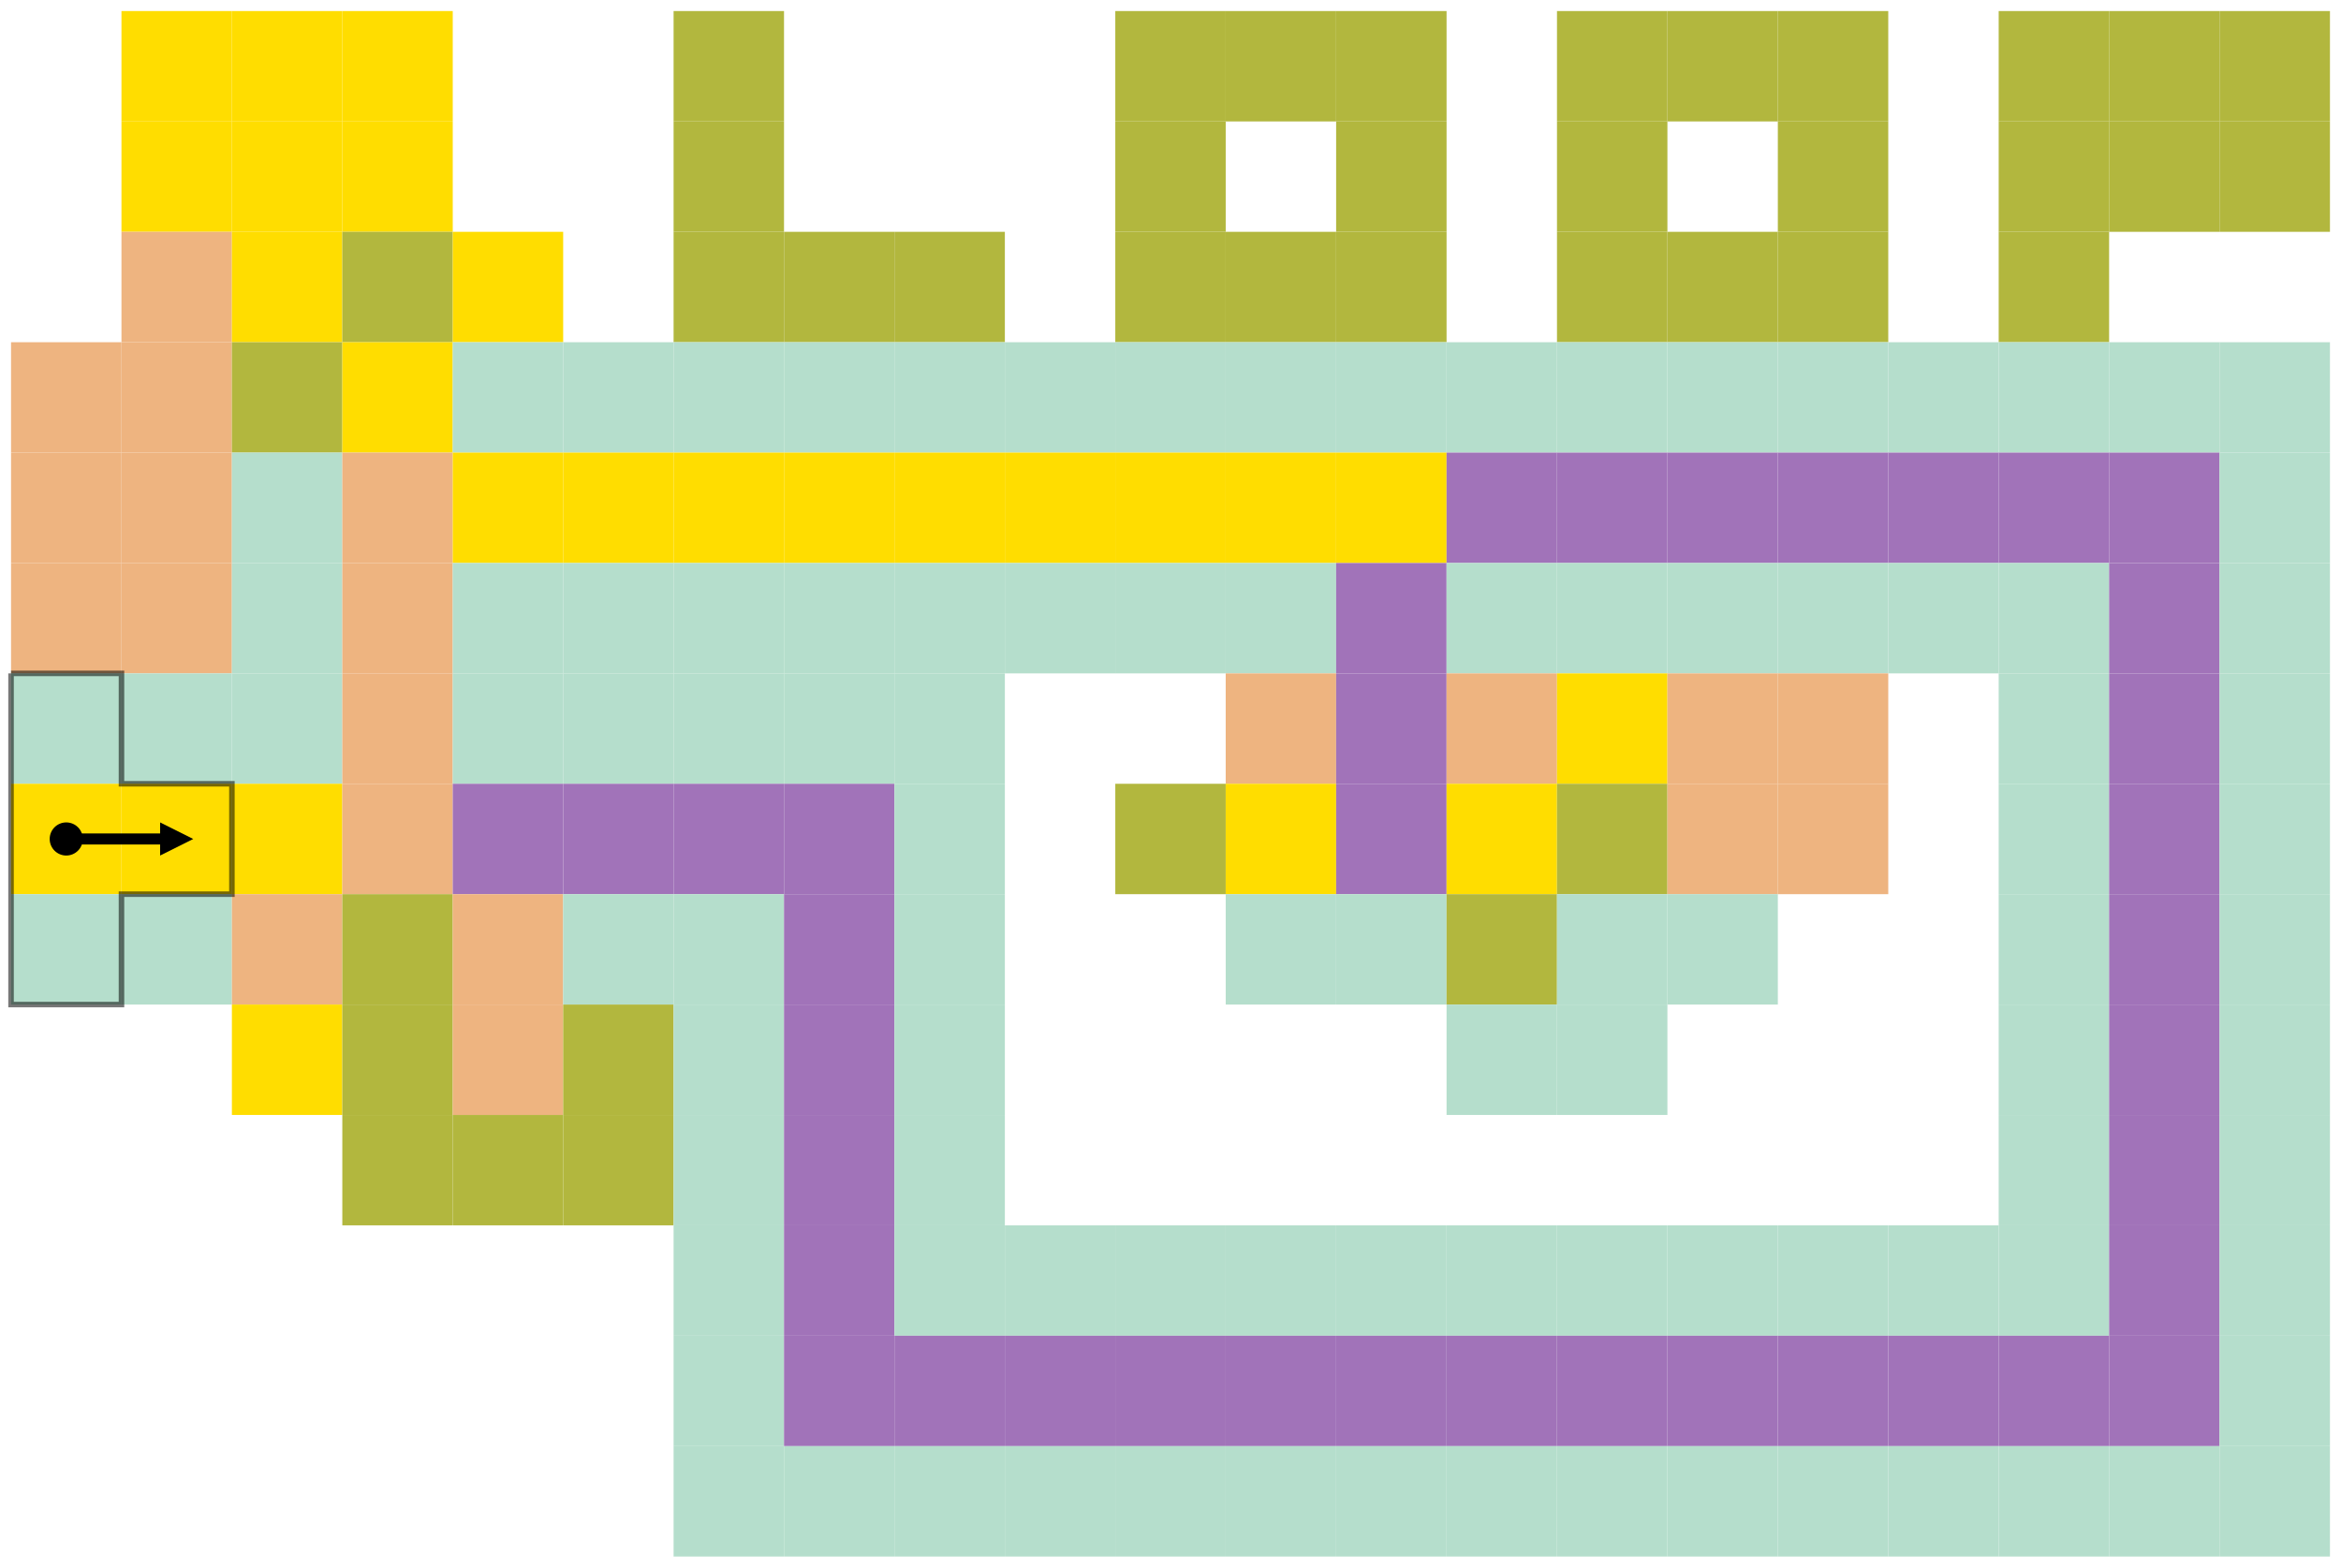
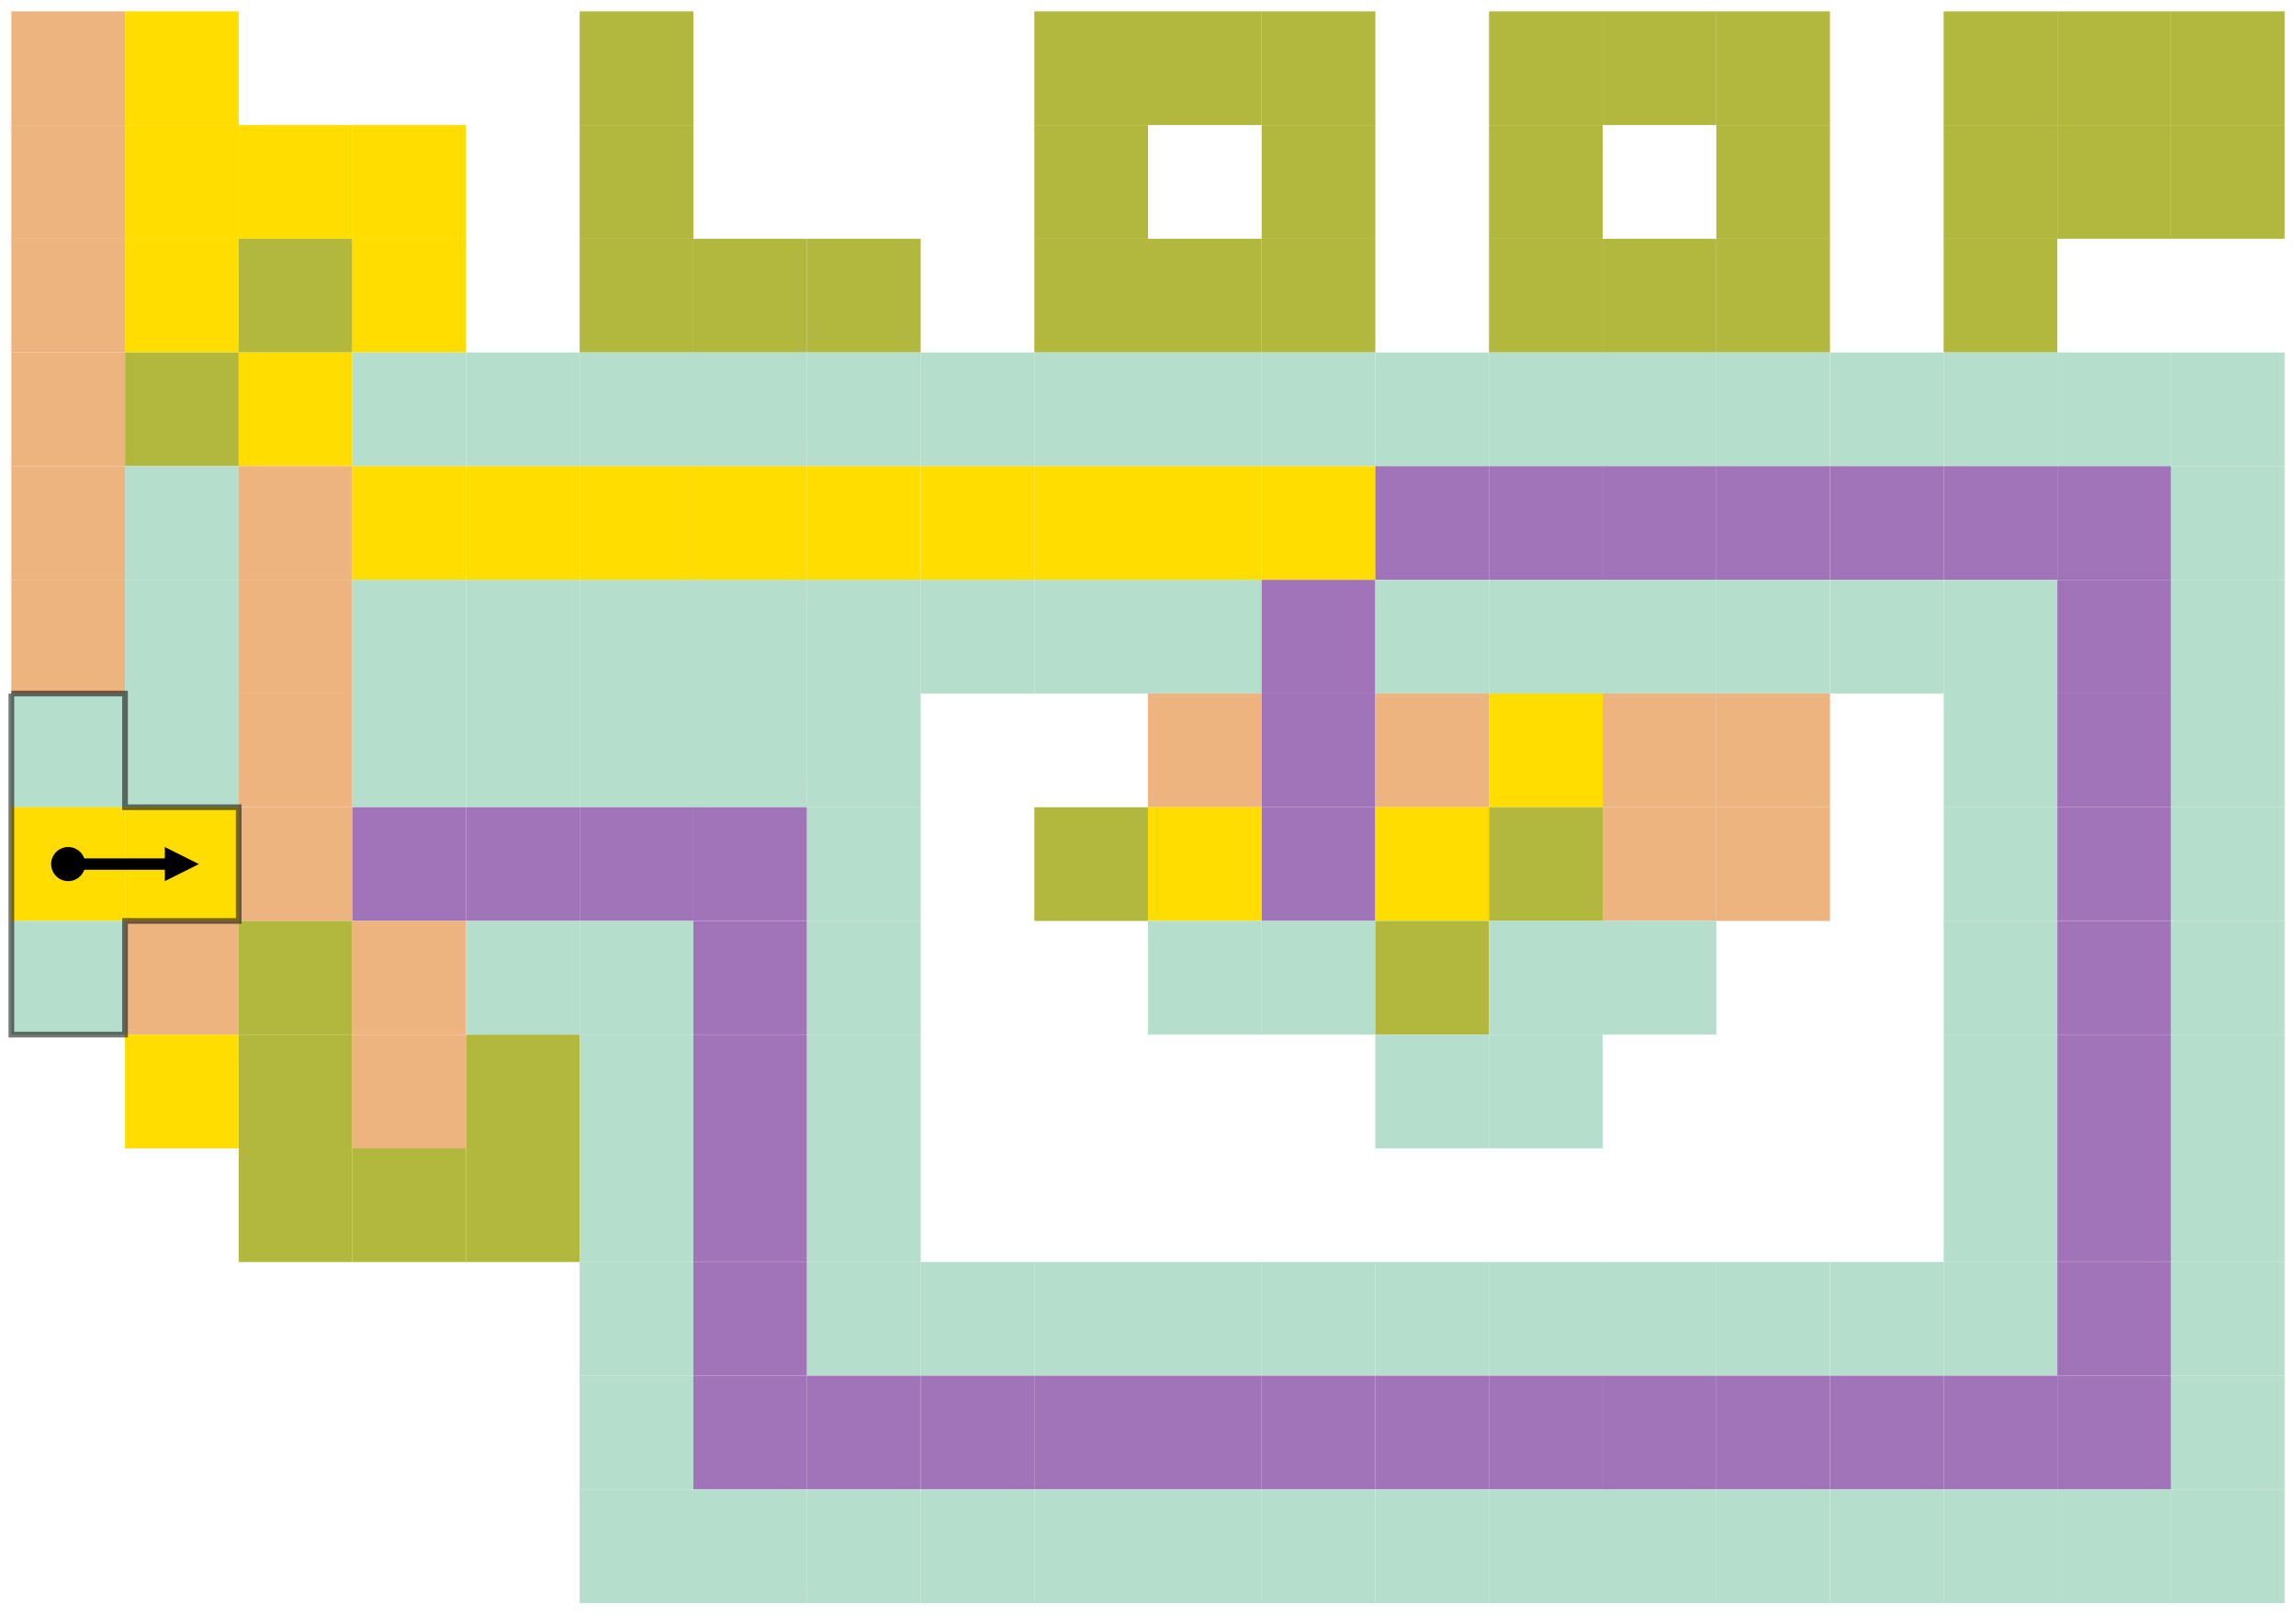
- <svg xmlns="http://www.w3.org/2000/svg" version="1.1" width="424" height="284">
+ <svg xmlns="http://www.w3.org/2000/svg" version="1.1" width="404" height="284">
+   <rect x="2" y="2" width="20" height="20" fill="#eeb480" />
  <rect x="22" y="2" width="20" height="20" fill="#ffdd00" />
-   <rect x="42" y="2" width="20" height="20" fill="#ffdd00" />
-   <rect x="62" y="2" width="20" height="20" fill="#ffdd00" />
-   <rect x="122" y="2" width="20" height="20" fill="#b2b73e" />
+   <rect x="102" y="2" width="20" height="20" fill="#b2b73e" />
+   <rect x="182" y="2" width="20" height="20" fill="#b2b73e" />
  <rect x="202" y="2" width="20" height="20" fill="#b2b73e" />
  <rect x="222" y="2" width="20" height="20" fill="#b2b73e" />
-   <rect x="242" y="2" width="20" height="20" fill="#b2b73e" />
+   <rect x="262" y="2" width="20" height="20" fill="#b2b73e" />
  <rect x="282" y="2" width="20" height="20" fill="#b2b73e" />
  <rect x="302" y="2" width="20" height="20" fill="#b2b73e" />
-   <rect x="322" y="2" width="20" height="20" fill="#b2b73e" />
+   <rect x="342" y="2" width="20" height="20" fill="#b2b73e" />
  <rect x="362" y="2" width="20" height="20" fill="#b2b73e" />
  <rect x="382" y="2" width="20" height="20" fill="#b2b73e" />
-   <rect x="402" y="2" width="20" height="20" fill="#b2b73e" />
+   <rect x="2" y="22" width="20" height="20" fill="#eeb480" />
  <rect x="22" y="22" width="20" height="20" fill="#ffdd00" />
  <rect x="42" y="22" width="20" height="20" fill="#ffdd00" />
  <rect x="62" y="22" width="20" height="20" fill="#ffdd00" />
-   <rect x="122" y="22" width="20" height="20" fill="#b2b73e" />
-   <rect x="202" y="22" width="20" height="20" fill="#b2b73e" />
-   <rect x="242" y="22" width="20" height="20" fill="#b2b73e" />
-   <rect x="282" y="22" width="20" height="20" fill="#b2b73e" />
-   <rect x="322" y="22" width="20" height="20" fill="#b2b73e" />
+   <rect x="102" y="22" width="20" height="20" fill="#b2b73e" />
+   <rect x="182" y="22" width="20" height="20" fill="#b2b73e" />
+   <rect x="222" y="22" width="20" height="20" fill="#b2b73e" />
+   <rect x="262" y="22" width="20" height="20" fill="#b2b73e" />
+   <rect x="302" y="22" width="20" height="20" fill="#b2b73e" />
+   <rect x="342" y="22" width="20" height="20" fill="#b2b73e" />
  <rect x="362" y="22" width="20" height="20" fill="#b2b73e" />
  <rect x="382" y="22" width="20" height="20" fill="#b2b73e" />
-   <rect x="402" y="22" width="20" height="20" fill="#b2b73e" />
-   <rect x="22" y="42" width="20" height="20" fill="#eeb480" />
-   <rect x="42" y="42" width="20" height="20" fill="#ffdd00" />
-   <rect x="62" y="42" width="20" height="20" fill="#b2b73e" />
-   <rect x="82" y="42" width="20" height="20" fill="#ffdd00" />
+   <rect x="2" y="42" width="20" height="20" fill="#eeb480" />
+   <rect x="22" y="42" width="20" height="20" fill="#ffdd00" />
+   <rect x="42" y="42" width="20" height="20" fill="#b2b73e" />
+   <rect x="62" y="42" width="20" height="20" fill="#ffdd00" />
+   <rect x="102" y="42" width="20" height="20" fill="#b2b73e" />
  <rect x="122" y="42" width="20" height="20" fill="#b2b73e" />
  <rect x="142" y="42" width="20" height="20" fill="#b2b73e" />
-   <rect x="162" y="42" width="20" height="20" fill="#b2b73e" />
+   <rect x="182" y="42" width="20" height="20" fill="#b2b73e" />
  <rect x="202" y="42" width="20" height="20" fill="#b2b73e" />
  <rect x="222" y="42" width="20" height="20" fill="#b2b73e" />
-   <rect x="242" y="42" width="20" height="20" fill="#b2b73e" />
+   <rect x="262" y="42" width="20" height="20" fill="#b2b73e" />
  <rect x="282" y="42" width="20" height="20" fill="#b2b73e" />
  <rect x="302" y="42" width="20" height="20" fill="#b2b73e" />
-   <rect x="322" y="42" width="20" height="20" fill="#b2b73e" />
-   <rect x="362" y="42" width="20" height="20" fill="#b2b73e" />
+   <rect x="342" y="42" width="20" height="20" fill="#b2b73e" />
  <rect x="2" y="62" width="20" height="20" fill="#eeb480" />
-   <rect x="22" y="62" width="20" height="20" fill="#eeb480" />
-   <rect x="42" y="62" width="20" height="20" fill="#b2b73e" />
-   <rect x="62" y="62" width="20" height="20" fill="#ffdd00" />
+   <rect x="22" y="62" width="20" height="20" fill="#b2b73e" />
+   <rect x="42" y="62" width="20" height="20" fill="#ffdd00" />
+   <rect x="62" y="62" width="20" height="20" fill="#b5decc" />
  <rect x="82" y="62" width="20" height="20" fill="#b5decc" />
  <rect x="102" y="62" width="20" height="20" fill="#b5decc" />
  <rect x="122" y="62" width="20" height="20" fill="#b5decc" />
  <rect x="142" y="62" width="20" height="20" fill="#b5decc" />
  <rect x="162" y="62" width="20" height="20" fill="#b5decc" />
  <rect x="182" y="62" width="20" height="20" fill="#b5decc" />
  <rect x="202" y="62" width="20" height="20" fill="#b5decc" />
  <rect x="222" y="62" width="20" height="20" fill="#b5decc" />
  <rect x="242" y="62" width="20" height="20" fill="#b5decc" />
  <rect x="262" y="62" width="20" height="20" fill="#b5decc" />
  <rect x="282" y="62" width="20" height="20" fill="#b5decc" />
  <rect x="302" y="62" width="20" height="20" fill="#b5decc" />
  <rect x="322" y="62" width="20" height="20" fill="#b5decc" />
  <rect x="342" y="62" width="20" height="20" fill="#b5decc" />
  <rect x="362" y="62" width="20" height="20" fill="#b5decc" />
  <rect x="382" y="62" width="20" height="20" fill="#b5decc" />
-   <rect x="402" y="62" width="20" height="20" fill="#b5decc" />
  <rect x="2" y="82" width="20" height="20" fill="#eeb480" />
-   <rect x="22" y="82" width="20" height="20" fill="#eeb480" />
-   <rect x="42" y="82" width="20" height="20" fill="#b5decc" />
-   <rect x="62" y="82" width="20" height="20" fill="#eeb480" />
+   <rect x="22" y="82" width="20" height="20" fill="#b5decc" />
+   <rect x="42" y="82" width="20" height="20" fill="#eeb480" />
+   <rect x="62" y="82" width="20" height="20" fill="#ffdd00" />
  <rect x="82" y="82" width="20" height="20" fill="#ffdd00" />
  <rect x="102" y="82" width="20" height="20" fill="#ffdd00" />
  <rect x="122" y="82" width="20" height="20" fill="#ffdd00" />
  <rect x="142" y="82" width="20" height="20" fill="#ffdd00" />
  <rect x="162" y="82" width="20" height="20" fill="#ffdd00" />
  <rect x="182" y="82" width="20" height="20" fill="#ffdd00" />
  <rect x="202" y="82" width="20" height="20" fill="#ffdd00" />
  <rect x="222" y="82" width="20" height="20" fill="#ffdd00" />
-   <rect x="242" y="82" width="20" height="20" fill="#ffdd00" />
+   <rect x="242" y="82" width="20" height="20" fill="#a173b9" />
  <rect x="262" y="82" width="20" height="20" fill="#a173b9" />
  <rect x="282" y="82" width="20" height="20" fill="#a173b9" />
  <rect x="302" y="82" width="20" height="20" fill="#a173b9" />
  <rect x="322" y="82" width="20" height="20" fill="#a173b9" />
  <rect x="342" y="82" width="20" height="20" fill="#a173b9" />
  <rect x="362" y="82" width="20" height="20" fill="#a173b9" />
-   <rect x="382" y="82" width="20" height="20" fill="#a173b9" />
-   <rect x="402" y="82" width="20" height="20" fill="#b5decc" />
+   <rect x="382" y="82" width="20" height="20" fill="#b5decc" />
  <rect x="2" y="102" width="20" height="20" fill="#eeb480" />
-   <rect x="22" y="102" width="20" height="20" fill="#eeb480" />
-   <rect x="42" y="102" width="20" height="20" fill="#b5decc" />
-   <rect x="62" y="102" width="20" height="20" fill="#eeb480" />
+   <rect x="22" y="102" width="20" height="20" fill="#b5decc" />
+   <rect x="42" y="102" width="20" height="20" fill="#eeb480" />
+   <rect x="62" y="102" width="20" height="20" fill="#b5decc" />
  <rect x="82" y="102" width="20" height="20" fill="#b5decc" />
  <rect x="102" y="102" width="20" height="20" fill="#b5decc" />
  <rect x="122" y="102" width="20" height="20" fill="#b5decc" />
  <rect x="142" y="102" width="20" height="20" fill="#b5decc" />
  <rect x="162" y="102" width="20" height="20" fill="#b5decc" />
  <rect x="182" y="102" width="20" height="20" fill="#b5decc" />
  <rect x="202" y="102" width="20" height="20" fill="#b5decc" />
-   <rect x="222" y="102" width="20" height="20" fill="#b5decc" />
-   <rect x="242" y="102" width="20" height="20" fill="#a173b9" />
+   <rect x="222" y="102" width="20" height="20" fill="#a173b9" />
+   <rect x="242" y="102" width="20" height="20" fill="#b5decc" />
  <rect x="262" y="102" width="20" height="20" fill="#b5decc" />
  <rect x="282" y="102" width="20" height="20" fill="#b5decc" />
  <rect x="302" y="102" width="20" height="20" fill="#b5decc" />
  <rect x="322" y="102" width="20" height="20" fill="#b5decc" />
  <rect x="342" y="102" width="20" height="20" fill="#b5decc" />
-   <rect x="362" y="102" width="20" height="20" fill="#b5decc" />
-   <rect x="382" y="102" width="20" height="20" fill="#a173b9" />
-   <rect x="402" y="102" width="20" height="20" fill="#b5decc" />
+   <rect x="362" y="102" width="20" height="20" fill="#a173b9" />
+   <rect x="382" y="102" width="20" height="20" fill="#b5decc" />
  <rect x="2" y="122" width="20" height="20" fill="#b5decc" />
  <rect x="22" y="122" width="20" height="20" fill="#b5decc" />
-   <rect x="42" y="122" width="20" height="20" fill="#b5decc" />
-   <rect x="62" y="122" width="20" height="20" fill="#eeb480" />
+   <rect x="42" y="122" width="20" height="20" fill="#eeb480" />
+   <rect x="62" y="122" width="20" height="20" fill="#b5decc" />
  <rect x="82" y="122" width="20" height="20" fill="#b5decc" />
  <rect x="102" y="122" width="20" height="20" fill="#b5decc" />
  <rect x="122" y="122" width="20" height="20" fill="#b5decc" />
  <rect x="142" y="122" width="20" height="20" fill="#b5decc" />
-   <rect x="162" y="122" width="20" height="20" fill="#b5decc" />
-   <rect x="222" y="122" width="20" height="20" fill="#eeb480" />
-   <rect x="242" y="122" width="20" height="20" fill="#a173b9" />
-   <rect x="262" y="122" width="20" height="20" fill="#eeb480" />
-   <rect x="282" y="122" width="20" height="20" fill="#ffdd00" />
+   <rect x="202" y="122" width="20" height="20" fill="#eeb480" />
+   <rect x="222" y="122" width="20" height="20" fill="#a173b9" />
+   <rect x="242" y="122" width="20" height="20" fill="#eeb480" />
+   <rect x="262" y="122" width="20" height="20" fill="#ffdd00" />
+   <rect x="282" y="122" width="20" height="20" fill="#eeb480" />
  <rect x="302" y="122" width="20" height="20" fill="#eeb480" />
-   <rect x="322" y="122" width="20" height="20" fill="#eeb480" />
-   <rect x="362" y="122" width="20" height="20" fill="#b5decc" />
-   <rect x="382" y="122" width="20" height="20" fill="#a173b9" />
-   <rect x="402" y="122" width="20" height="20" fill="#b5decc" />
+   <rect x="342" y="122" width="20" height="20" fill="#b5decc" />
+   <rect x="362" y="122" width="20" height="20" fill="#a173b9" />
+   <rect x="382" y="122" width="20" height="20" fill="#b5decc" />
  <rect x="2" y="142" width="20" height="20" fill="#ffdd00" />
  <rect x="22" y="142" width="20" height="20" fill="#ffdd00" />
-   <rect x="42" y="142" width="20" height="20" fill="#ffdd00" />
-   <rect x="62" y="142" width="20" height="20" fill="#eeb480" />
+   <rect x="42" y="142" width="20" height="20" fill="#eeb480" />
+   <rect x="62" y="142" width="20" height="20" fill="#a173b9" />
  <rect x="82" y="142" width="20" height="20" fill="#a173b9" />
  <rect x="102" y="142" width="20" height="20" fill="#a173b9" />
  <rect x="122" y="142" width="20" height="20" fill="#a173b9" />
-   <rect x="142" y="142" width="20" height="20" fill="#a173b9" />
-   <rect x="162" y="142" width="20" height="20" fill="#b5decc" />
-   <rect x="202" y="142" width="20" height="20" fill="#b2b73e" />
-   <rect x="222" y="142" width="20" height="20" fill="#ffdd00" />
-   <rect x="242" y="142" width="20" height="20" fill="#a173b9" />
-   <rect x="262" y="142" width="20" height="20" fill="#ffdd00" />
-   <rect x="282" y="142" width="20" height="20" fill="#b2b73e" />
+   <rect x="142" y="142" width="20" height="20" fill="#b5decc" />
+   <rect x="182" y="142" width="20" height="20" fill="#b2b73e" />
+   <rect x="202" y="142" width="20" height="20" fill="#ffdd00" />
+   <rect x="222" y="142" width="20" height="20" fill="#a173b9" />
+   <rect x="242" y="142" width="20" height="20" fill="#ffdd00" />
+   <rect x="262" y="142" width="20" height="20" fill="#b2b73e" />
+   <rect x="282" y="142" width="20" height="20" fill="#eeb480" />
  <rect x="302" y="142" width="20" height="20" fill="#eeb480" />
-   <rect x="322" y="142" width="20" height="20" fill="#eeb480" />
-   <rect x="362" y="142" width="20" height="20" fill="#b5decc" />
-   <rect x="382" y="142" width="20" height="20" fill="#a173b9" />
-   <rect x="402" y="142" width="20" height="20" fill="#b5decc" />
+   <rect x="342" y="142" width="20" height="20" fill="#b5decc" />
+   <rect x="362" y="142" width="20" height="20" fill="#a173b9" />
+   <rect x="382" y="142" width="20" height="20" fill="#b5decc" />
  <rect x="2" y="162" width="20" height="20" fill="#b5decc" />
-   <rect x="22" y="162" width="20" height="20" fill="#b5decc" />
-   <rect x="42" y="162" width="20" height="20" fill="#eeb480" />
-   <rect x="62" y="162" width="20" height="20" fill="#b2b73e" />
-   <rect x="82" y="162" width="20" height="20" fill="#eeb480" />
+   <rect x="22" y="162" width="20" height="20" fill="#eeb480" />
+   <rect x="42" y="162" width="20" height="20" fill="#b2b73e" />
+   <rect x="62" y="162" width="20" height="20" fill="#eeb480" />
+   <rect x="82" y="162" width="20" height="20" fill="#b5decc" />
  <rect x="102" y="162" width="20" height="20" fill="#b5decc" />
-   <rect x="122" y="162" width="20" height="20" fill="#b5decc" />
-   <rect x="142" y="162" width="20" height="20" fill="#a173b9" />
-   <rect x="162" y="162" width="20" height="20" fill="#b5decc" />
+   <rect x="122" y="162" width="20" height="20" fill="#a173b9" />
+   <rect x="142" y="162" width="20" height="20" fill="#b5decc" />
+   <rect x="202" y="162" width="20" height="20" fill="#b5decc" />
  <rect x="222" y="162" width="20" height="20" fill="#b5decc" />
-   <rect x="242" y="162" width="20" height="20" fill="#b5decc" />
-   <rect x="262" y="162" width="20" height="20" fill="#b2b73e" />
+   <rect x="242" y="162" width="20" height="20" fill="#b2b73e" />
+   <rect x="262" y="162" width="20" height="20" fill="#b5decc" />
  <rect x="282" y="162" width="20" height="20" fill="#b5decc" />
-   <rect x="302" y="162" width="20" height="20" fill="#b5decc" />
-   <rect x="362" y="162" width="20" height="20" fill="#b5decc" />
-   <rect x="382" y="162" width="20" height="20" fill="#a173b9" />
-   <rect x="402" y="162" width="20" height="20" fill="#b5decc" />
-   <rect x="42" y="182" width="20" height="20" fill="#ffdd00" />
-   <rect x="62" y="182" width="20" height="20" fill="#b2b73e" />
-   <rect x="82" y="182" width="20" height="20" fill="#eeb480" />
-   <rect x="102" y="182" width="20" height="20" fill="#b2b73e" />
-   <rect x="122" y="182" width="20" height="20" fill="#b5decc" />
-   <rect x="142" y="182" width="20" height="20" fill="#a173b9" />
-   <rect x="162" y="182" width="20" height="20" fill="#b5decc" />
+   <rect x="342" y="162" width="20" height="20" fill="#b5decc" />
+   <rect x="362" y="162" width="20" height="20" fill="#a173b9" />
+   <rect x="382" y="162" width="20" height="20" fill="#b5decc" />
+   <rect x="22" y="182" width="20" height="20" fill="#ffdd00" />
+   <rect x="42" y="182" width="20" height="20" fill="#b2b73e" />
+   <rect x="62" y="182" width="20" height="20" fill="#eeb480" />
+   <rect x="82" y="182" width="20" height="20" fill="#b2b73e" />
+   <rect x="102" y="182" width="20" height="20" fill="#b5decc" />
+   <rect x="122" y="182" width="20" height="20" fill="#a173b9" />
+   <rect x="142" y="182" width="20" height="20" fill="#b5decc" />
+   <rect x="242" y="182" width="20" height="20" fill="#b5decc" />
  <rect x="262" y="182" width="20" height="20" fill="#b5decc" />
-   <rect x="282" y="182" width="20" height="20" fill="#b5decc" />
-   <rect x="362" y="182" width="20" height="20" fill="#b5decc" />
-   <rect x="382" y="182" width="20" height="20" fill="#a173b9" />
-   <rect x="402" y="182" width="20" height="20" fill="#b5decc" />
+   <rect x="342" y="182" width="20" height="20" fill="#b5decc" />
+   <rect x="362" y="182" width="20" height="20" fill="#a173b9" />
+   <rect x="382" y="182" width="20" height="20" fill="#b5decc" />
+   <rect x="42" y="202" width="20" height="20" fill="#b2b73e" />
  <rect x="62" y="202" width="20" height="20" fill="#b2b73e" />
  <rect x="82" y="202" width="20" height="20" fill="#b2b73e" />
-   <rect x="102" y="202" width="20" height="20" fill="#b2b73e" />
-   <rect x="122" y="202" width="20" height="20" fill="#b5decc" />
-   <rect x="142" y="202" width="20" height="20" fill="#a173b9" />
-   <rect x="162" y="202" width="20" height="20" fill="#b5decc" />
-   <rect x="362" y="202" width="20" height="20" fill="#b5decc" />
-   <rect x="382" y="202" width="20" height="20" fill="#a173b9" />
-   <rect x="402" y="202" width="20" height="20" fill="#b5decc" />
-   <rect x="122" y="222" width="20" height="20" fill="#b5decc" />
-   <rect x="142" y="222" width="20" height="20" fill="#a173b9" />
+   <rect x="102" y="202" width="20" height="20" fill="#b5decc" />
+   <rect x="122" y="202" width="20" height="20" fill="#a173b9" />
+   <rect x="142" y="202" width="20" height="20" fill="#b5decc" />
+   <rect x="342" y="202" width="20" height="20" fill="#b5decc" />
+   <rect x="362" y="202" width="20" height="20" fill="#a173b9" />
+   <rect x="382" y="202" width="20" height="20" fill="#b5decc" />
+   <rect x="102" y="222" width="20" height="20" fill="#b5decc" />
+   <rect x="122" y="222" width="20" height="20" fill="#a173b9" />
+   <rect x="142" y="222" width="20" height="20" fill="#b5decc" />
  <rect x="162" y="222" width="20" height="20" fill="#b5decc" />
  <rect x="182" y="222" width="20" height="20" fill="#b5decc" />
  <rect x="202" y="222" width="20" height="20" fill="#b5decc" />
  <rect x="222" y="222" width="20" height="20" fill="#b5decc" />
  <rect x="242" y="222" width="20" height="20" fill="#b5decc" />
  <rect x="262" y="222" width="20" height="20" fill="#b5decc" />
  <rect x="282" y="222" width="20" height="20" fill="#b5decc" />
  <rect x="302" y="222" width="20" height="20" fill="#b5decc" />
  <rect x="322" y="222" width="20" height="20" fill="#b5decc" />
  <rect x="342" y="222" width="20" height="20" fill="#b5decc" />
-   <rect x="362" y="222" width="20" height="20" fill="#b5decc" />
-   <rect x="382" y="222" width="20" height="20" fill="#a173b9" />
-   <rect x="402" y="222" width="20" height="20" fill="#b5decc" />
-   <rect x="122" y="242" width="20" height="20" fill="#b5decc" />
+   <rect x="362" y="222" width="20" height="20" fill="#a173b9" />
+   <rect x="382" y="222" width="20" height="20" fill="#b5decc" />
+   <rect x="102" y="242" width="20" height="20" fill="#b5decc" />
+   <rect x="122" y="242" width="20" height="20" fill="#a173b9" />
  <rect x="142" y="242" width="20" height="20" fill="#a173b9" />
  <rect x="162" y="242" width="20" height="20" fill="#a173b9" />
  <rect x="182" y="242" width="20" height="20" fill="#a173b9" />
  <rect x="202" y="242" width="20" height="20" fill="#a173b9" />
  <rect x="222" y="242" width="20" height="20" fill="#a173b9" />
  <rect x="242" y="242" width="20" height="20" fill="#a173b9" />
  <rect x="262" y="242" width="20" height="20" fill="#a173b9" />
  <rect x="282" y="242" width="20" height="20" fill="#a173b9" />
  <rect x="302" y="242" width="20" height="20" fill="#a173b9" />
  <rect x="322" y="242" width="20" height="20" fill="#a173b9" />
  <rect x="342" y="242" width="20" height="20" fill="#a173b9" />
  <rect x="362" y="242" width="20" height="20" fill="#a173b9" />
-   <rect x="382" y="242" width="20" height="20" fill="#a173b9" />
-   <rect x="402" y="242" width="20" height="20" fill="#b5decc" />
+   <rect x="382" y="242" width="20" height="20" fill="#b5decc" />
+   <rect x="102" y="262" width="20" height="20" fill="#b5decc" />
  <rect x="122" y="262" width="20" height="20" fill="#b5decc" />
  <rect x="142" y="262" width="20" height="20" fill="#b5decc" />
  <rect x="162" y="262" width="20" height="20" fill="#b5decc" />
  <rect x="182" y="262" width="20" height="20" fill="#b5decc" />
  <rect x="202" y="262" width="20" height="20" fill="#b5decc" />
  <rect x="222" y="262" width="20" height="20" fill="#b5decc" />
  <rect x="242" y="262" width="20" height="20" fill="#b5decc" />
  <rect x="262" y="262" width="20" height="20" fill="#b5decc" />
  <rect x="282" y="262" width="20" height="20" fill="#b5decc" />
  <rect x="302" y="262" width="20" height="20" fill="#b5decc" />
  <rect x="322" y="262" width="20" height="20" fill="#b5decc" />
  <rect x="342" y="262" width="20" height="20" fill="#b5decc" />
  <rect x="362" y="262" width="20" height="20" fill="#b5decc" />
  <rect x="382" y="262" width="20" height="20" fill="#b5decc" />
-   <rect x="402" y="262" width="20" height="20" fill="#b5decc" />
  <circle cx="12" cy="152" r="3" fill="#000" />
  <line x1="12" y1="152" x2="32" y2="152" stroke="#000" stroke-width="2" />
  <polygon points="29,149 35,152 29,155" fill="#000" />
  <polyline points="2,122 22,122 22,142 42,142 42,162 22,162 22,182 2,182 2,122" stroke="#0008" fill="none" stroke-width="1" />
</svg>
